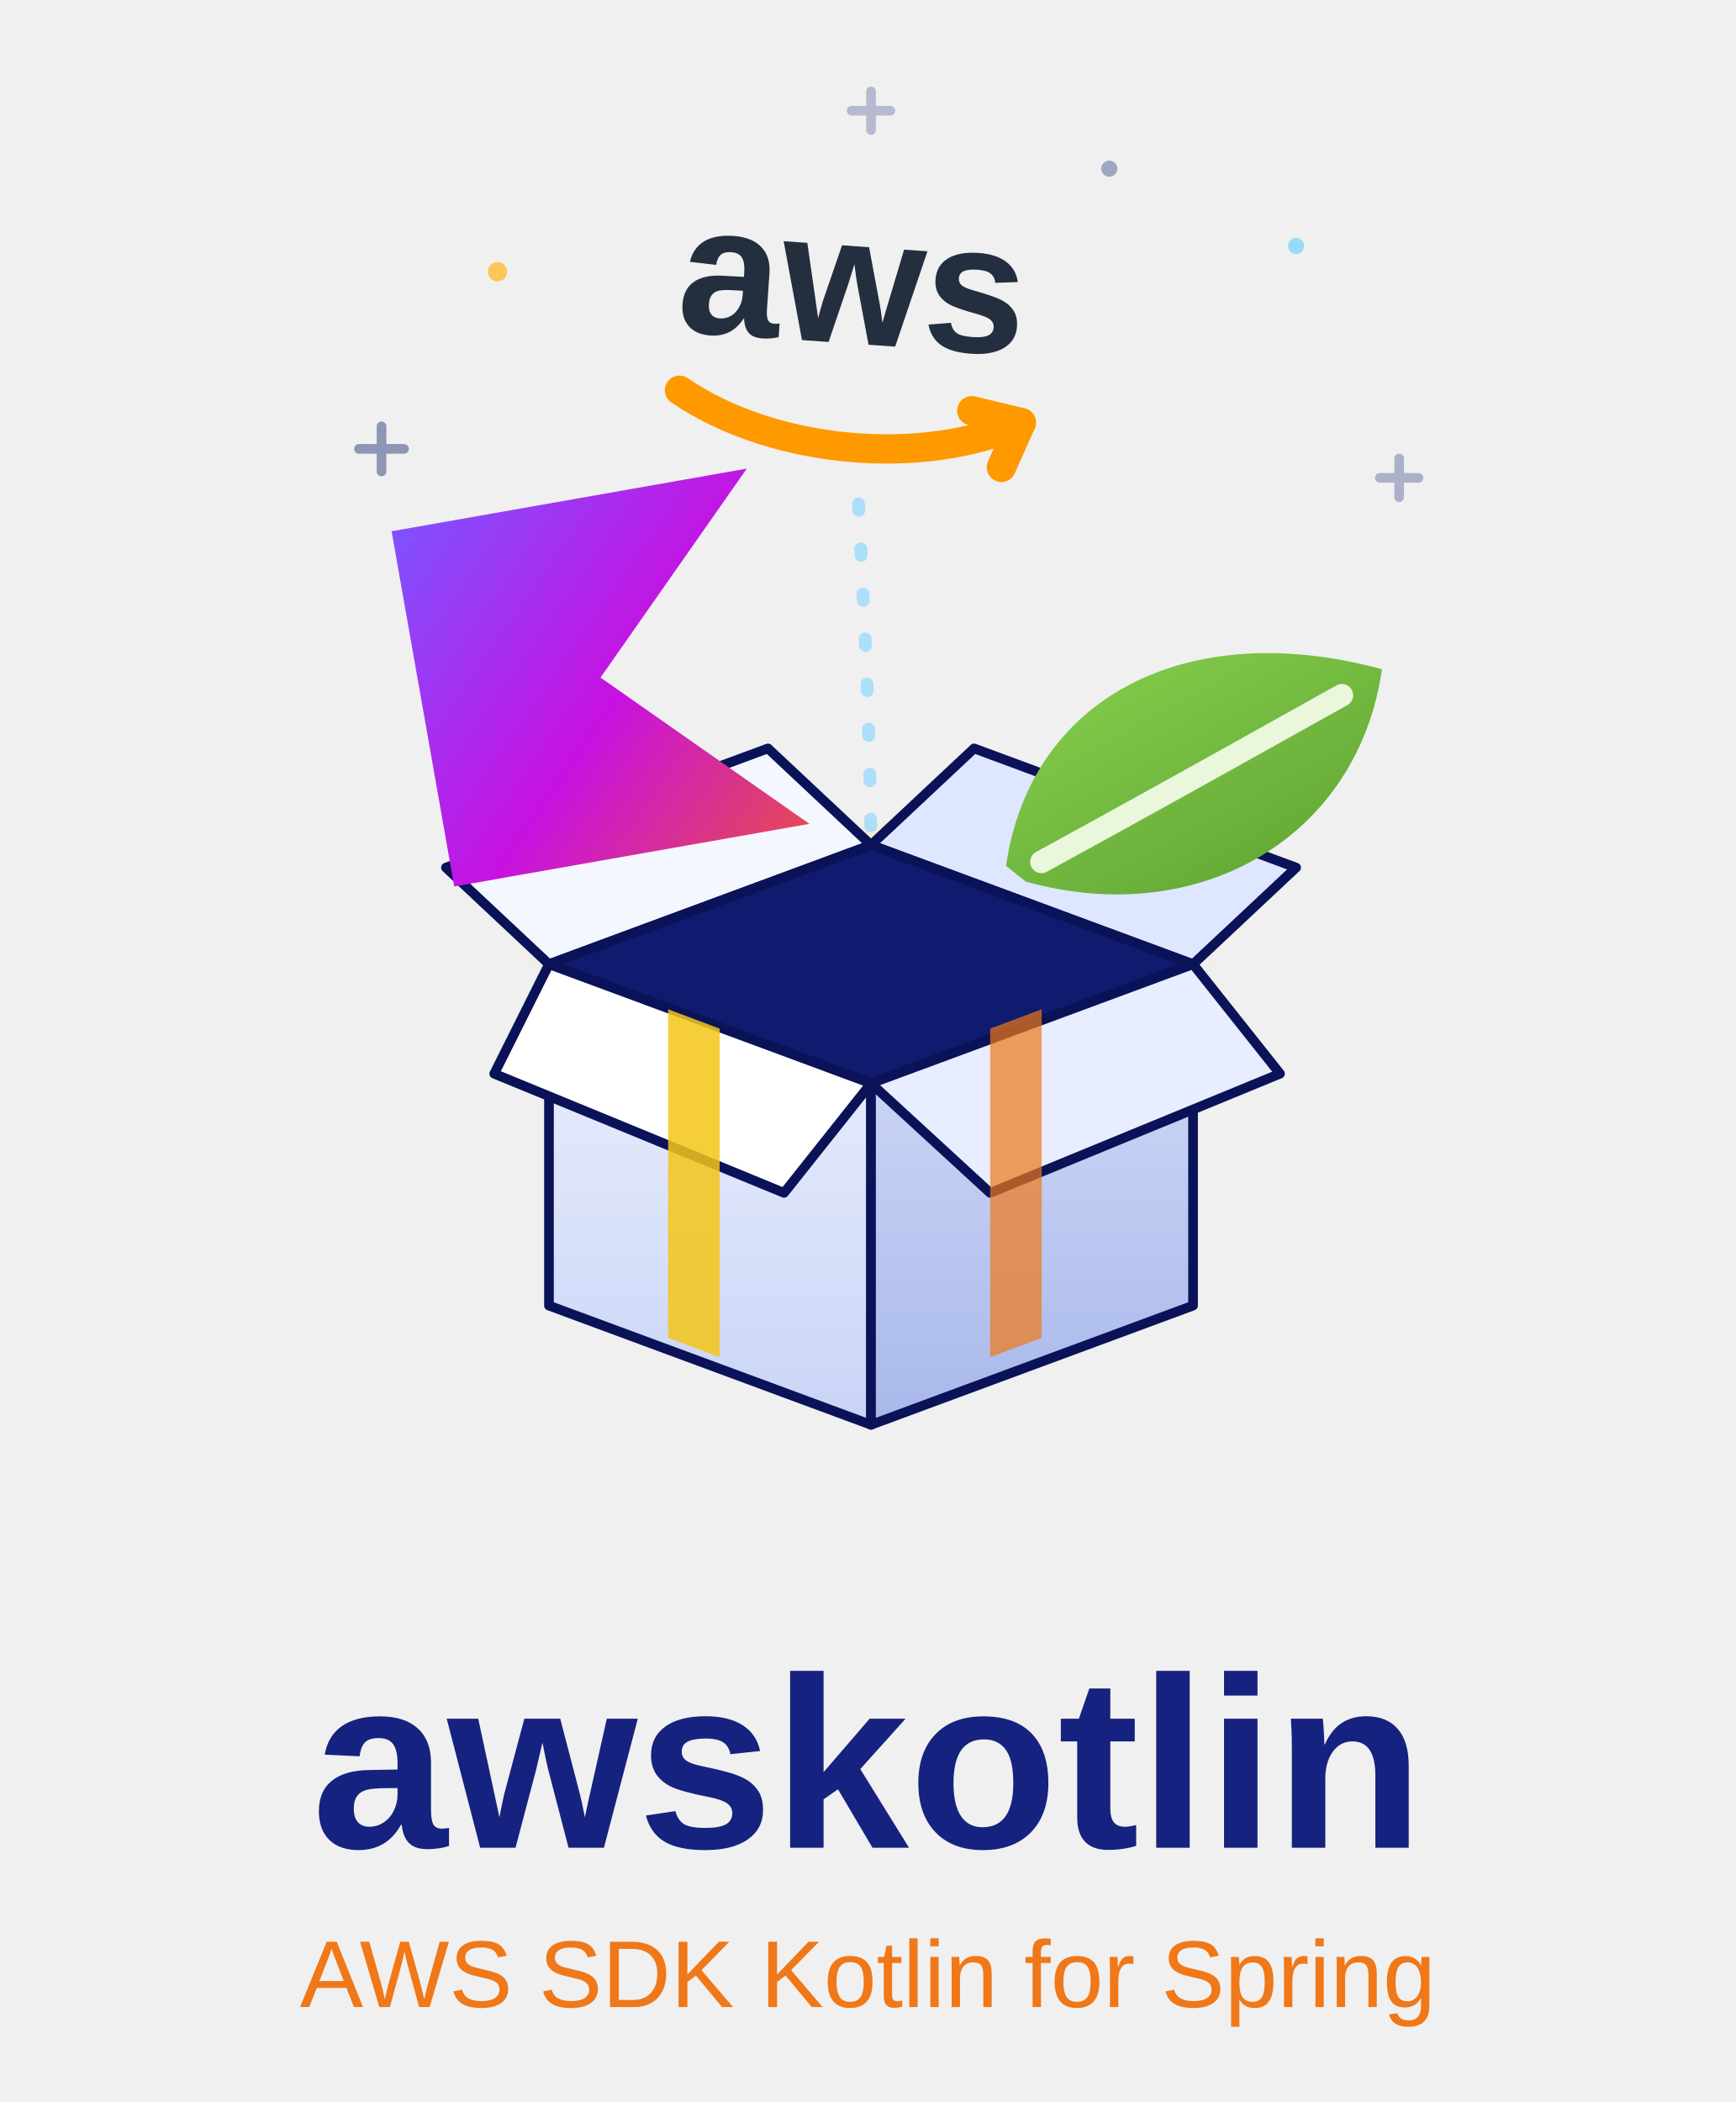
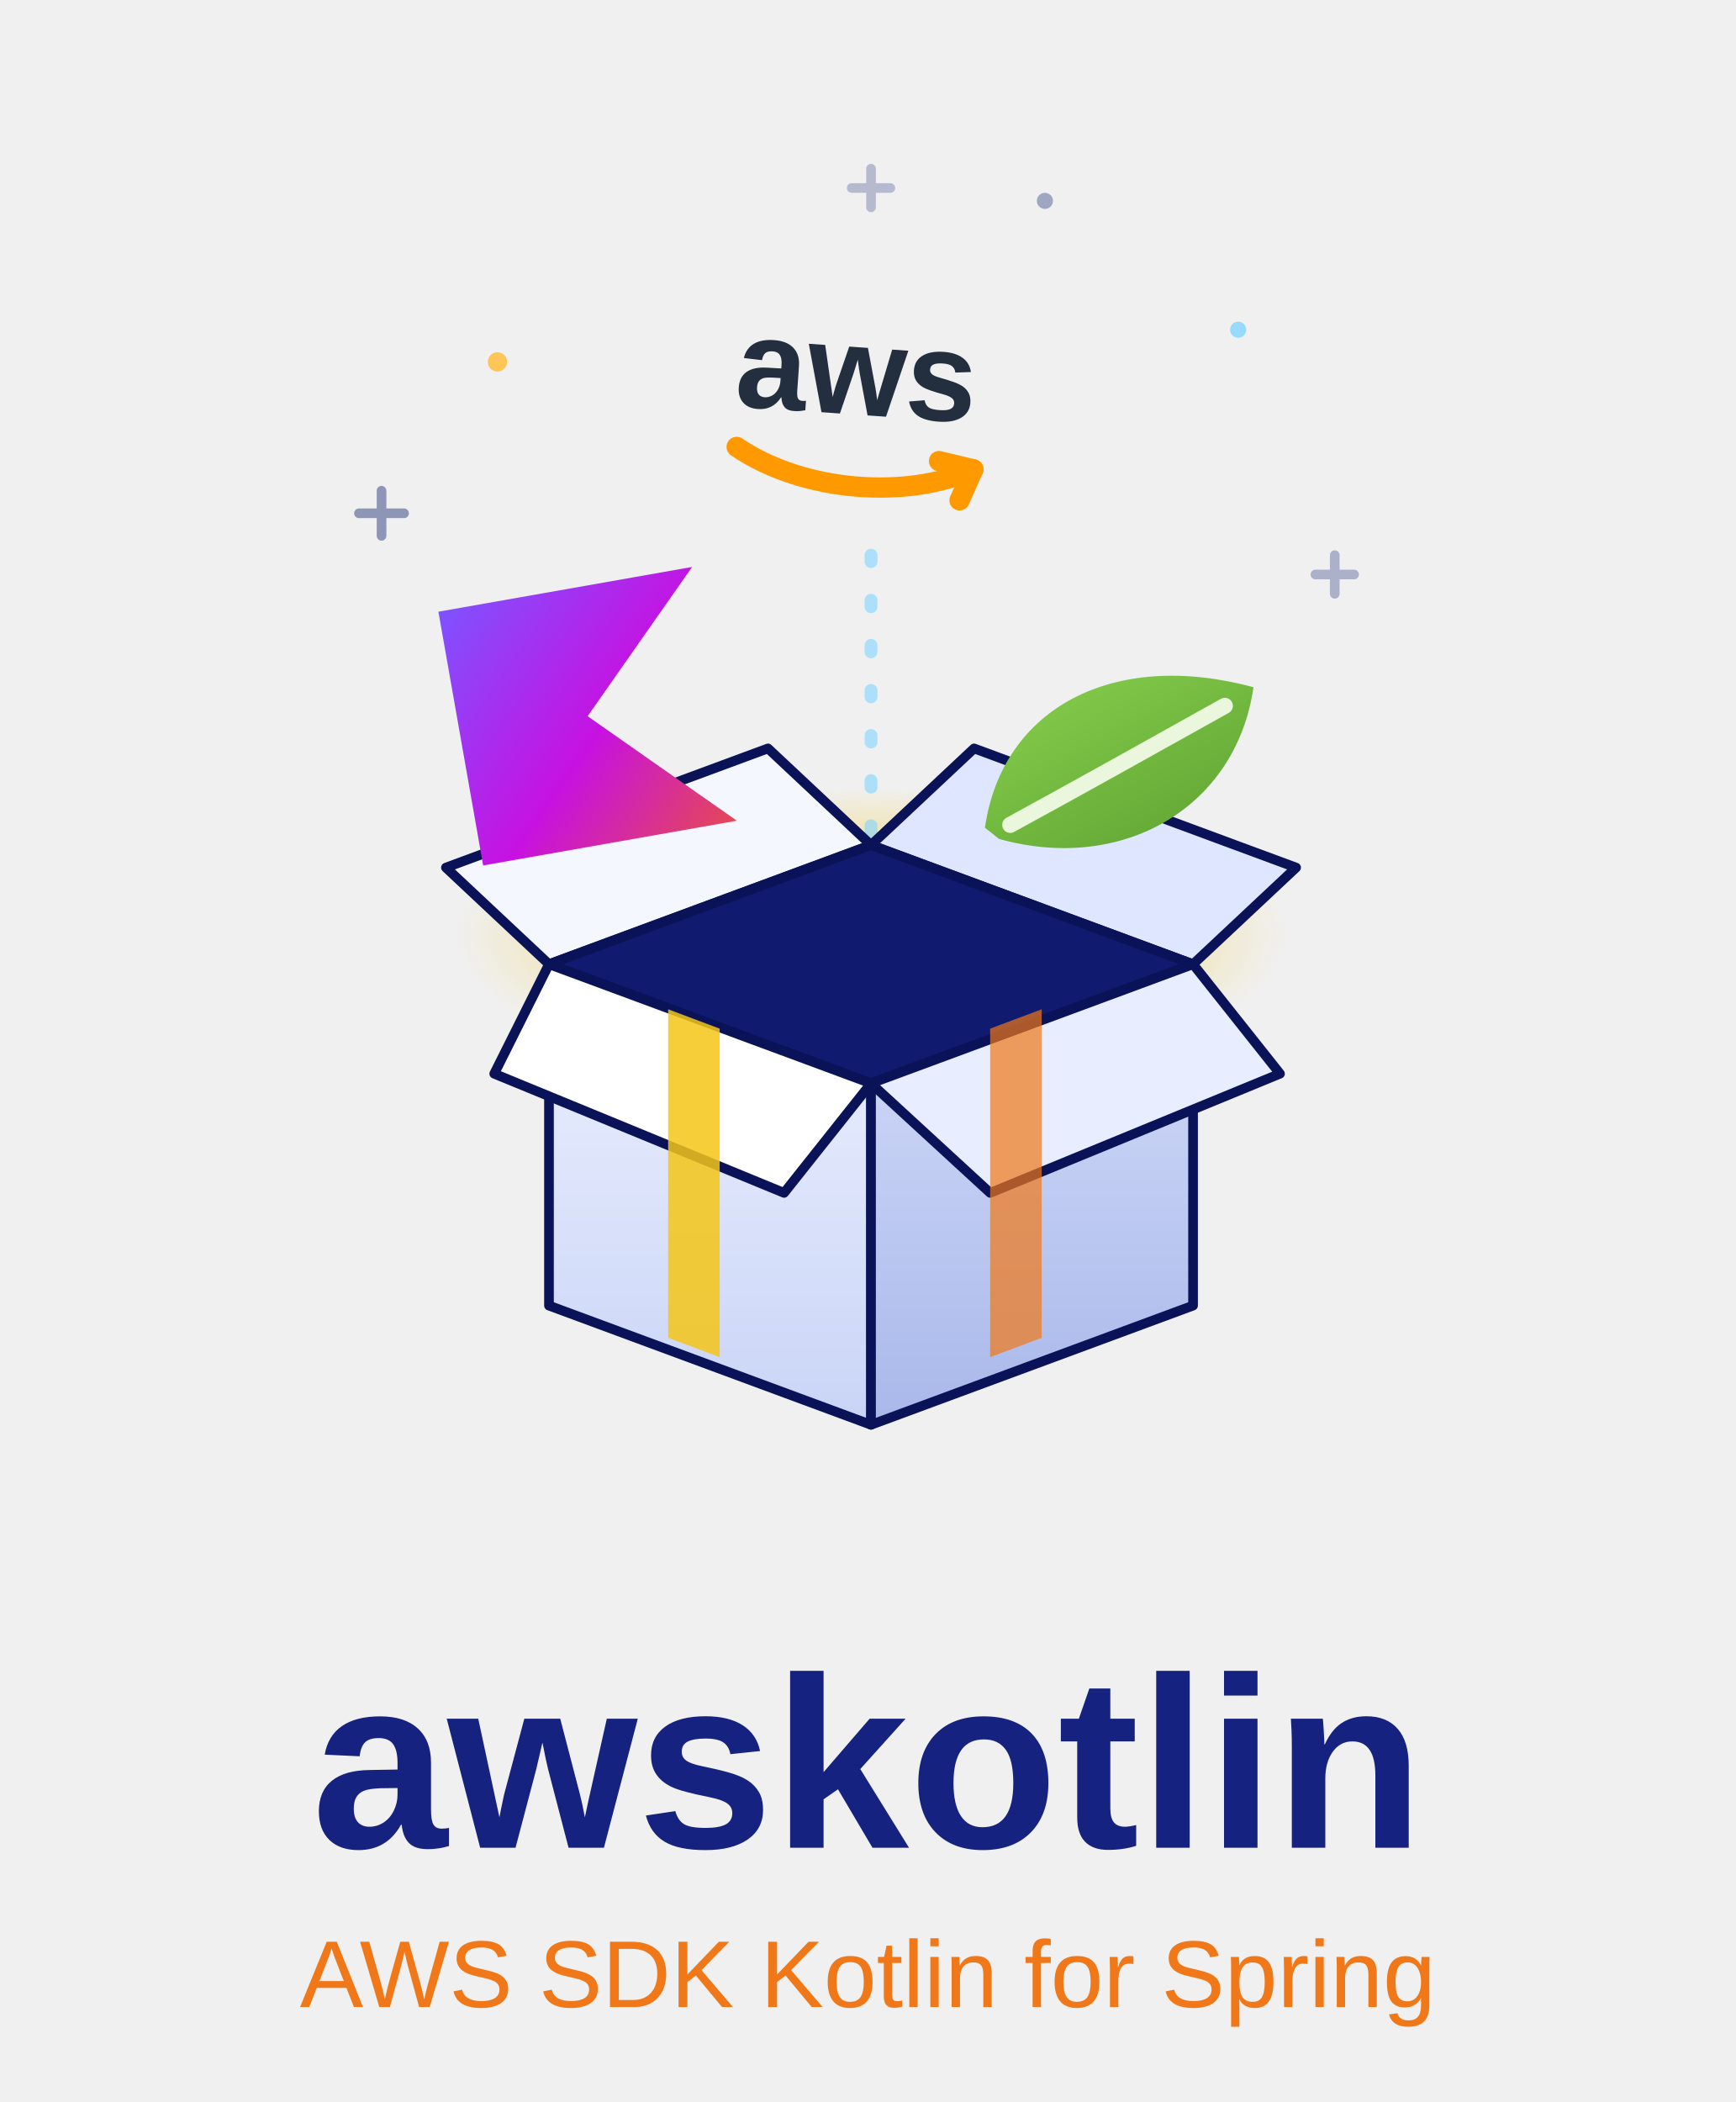
<svg xmlns="http://www.w3.org/2000/svg" viewBox="0 0 512 620">
  <defs>
    <radialGradient id="glow">
      <stop offset="0" stop-color="#ffffff" stop-opacity=".25" />
      <stop offset="1" stop-color="#ffffff" stop-opacity="0" />
    </radialGradient>
    <radialGradient id="mouthGlow">
      <stop offset="0" stop-color="#ffe9b0" stop-opacity=".9" />
      <stop offset=".6" stop-color="#f5c518" stop-opacity=".35" />
      <stop offset="1" stop-color="#f5c518" stop-opacity="0" />
    </radialGradient>
    <linearGradient id="beam" x1="0" y1="1" x2="0" y2="0">
-       <stop offset="0" stop-color="#ffe9b0" stop-opacity=".30" />
+       <stop offset="0" stop-color="#ffe9b0" stop-opacity=".45" />
      <stop offset="1" stop-color="#ffe9b0" stop-opacity="0" />
    </linearGradient>
    <linearGradient id="boxFrontL" x1="0" y1="0" x2="0" y2="1">
      <stop offset="0" stop-color="#eef2ff" />
      <stop offset="1" stop-color="#c9d4f6" />
    </linearGradient>
    <linearGradient id="boxFrontR" x1="0" y1="0" x2="0" y2="1">
      <stop offset="0" stop-color="#d4ddf9" />
      <stop offset="1" stop-color="#a9b8ea" />
    </linearGradient>
    <linearGradient id="gKotlin" x1="0" y1="0" x2="1" y2="1">
      <stop offset="0" stop-color="#7F52FF" />
      <stop offset=".55" stop-color="#C711E1" />
      <stop offset="1" stop-color="#E44857" />
    </linearGradient>
    <linearGradient id="gLeaf" x1="0" y1="0" x2="1" y2="1">
      <stop offset="0" stop-color="#8bd450" />
      <stop offset="1" stop-color="#5a9e2f" />
    </linearGradient>
  </defs>
  <g transform="translate(256 235) scale(0.95) translate(-255 -255)">
-     <ellipse cx="256" cy="300" rx="110" ry="38" fill="url(#mouthGlow)" />
+     <ellipse cx="256" cy="298" rx="130" ry="46" fill="url(#mouthGlow)" />
    <g fill="none" stroke-linecap="round" stroke-dasharray="2 12">
-       <path stroke="#FFC145" stroke-width="4" opacity="0.65" d="M222 290 C 210 284, 198 278, 186 272" />
-       <path stroke="#7FD4FF" stroke-width="4" opacity="0.6" d="M256 278 C 256 240, 254 200, 252 162" />
-       <path stroke="#7c86ad" stroke-width="3.5" opacity="0.5" d="M286 292 C 304 288, 320 284, 334 280" />
+       <path stroke="#FFC145" stroke-width="4" opacity="0.65" d="M232 292 C 216 284, 196 272, 176 258" />
+       <path stroke="#7FD4FF" stroke-width="4" opacity="0.6" d="M256 280 C 256 244, 256 208, 256 172" />
+       <path stroke="#7c86ad" stroke-width="3.5" opacity="0.5" d="M282 292 C 300 284, 316 274, 330 262" />
    </g>
    <g stroke="#0a1258" stroke-width="3" stroke-linejoin="round">
      <polygon points="256,270 156,307 124,277 224,240" fill="#f5f7ff" />
      <polygon points="256,270 356,307 388,277 288,240" fill="#dfe6ff" />
      <polygon points="256,270 356,307 256,344 156,307" fill="#101a6e" />
      <polygon points="156,307 256,344 256,450 156,413" fill="url(#boxFrontL)" />
      <polygon points="256,344 356,307 356,413 256,450" fill="url(#boxFrontR)" />
      <polygon points="156,307 256,344 229,378 139,341" fill="#ffffff" />
      <polygon points="256,344 356,307 383,341 293,378" fill="#e8edff" />
    </g>
    <polygon points="193,321 209,327 209,429 193,423" fill="#f5c518" opacity="0.85" />
    <polygon points="293,327 309,321 309,423 293,429" fill="#f07818" opacity="0.7" />
-     <g transform="translate(116 162) rotate(-10 56 56)">
-       <polygon points="0,0 112,0 56,56 112,112 0,112" fill="url(#gKotlin)" />
+     <g transform="translate(128 190) rotate(-10 40 40)">
+       <polygon points="0,0 80,0 40,40 80,80 0,80" fill="url(#gKotlin)" />
    </g>
-     <g transform="translate(199 56) rotate(4) scale(1.3)">
+     <g transform="translate(216 96) rotate(4) scale(0.9)">
      <text x="0" y="42" font-family="Segoe UI, Arial, Helvetica, sans-serif" font-size="44" font-weight="700" fill="#232F3E">aws</text>
      <path d="M2 56 C 26 70, 62 70, 84 58" fill="none" stroke="#FF9900" stroke-width="7" stroke-linecap="round" />
      <path d="M84 58 l -12 -2 m 12 2 l -4 11" fill="none" stroke="#FF9900" stroke-width="7" stroke-linecap="round" />
    </g>
-     <g transform="translate(310 186) rotate(12) scale(1.75)">
+     <g transform="translate(300 200) rotate(12) scale(1.25)">
      <path d="M4 52 C 2 22, 26 2, 62 4 C 64 34, 40 56, 8 54 Z" fill="url(#gLeaf)" />
      <path d="M10 50 C 24 38, 40 24, 56 10" fill="none" stroke="#eaf7dc" stroke-width="4" stroke-linecap="round" />
    </g>
    <g stroke="#7c86ad" stroke-width="3" stroke-linecap="round" opacity="0.85">
-       <path d="M104 140 v 14 M97 147 h 14" />
-       <path d="M420 150 v 12 M414 156 h 12" opacity="0.7" />
-       <path d="M256 36 v 12 M250 42 h 12" opacity="0.6" />
+       <path d="M104 160 v 14 M97 167 h 14" />
+       <path d="M400 180 v 12 M394 186 h 12" opacity="0.7" />
+       <path d="M256 60 v 12 M250 66 h 12" opacity="0.6" />
    </g>
-     <circle cx="140" cy="92" r="3" fill="#FFC145" opacity="0.9" />
-     <circle cx="388" cy="84" r="2.5" fill="#7FD4FF" opacity="0.8" />
-     <circle cx="330" cy="60" r="2.5" fill="#7c86ad" opacity="0.7" />
+     <circle cx="140" cy="120" r="3" fill="#FFC145" opacity="0.9" />
+     <circle cx="370" cy="110" r="2.5" fill="#7FD4FF" opacity="0.8" />
+     <circle cx="310" cy="70" r="2.5" fill="#7c86ad" opacity="0.7" />
  </g>
  <text x="256" y="545" text-anchor="middle" font-family="Segoe UI, Arial, Helvetica, sans-serif" font-size="72" font-weight="700" fill="#16227f">awskotlin</text>
  <text x="256" y="592" text-anchor="middle" font-family="Segoe UI, Arial, Helvetica, sans-serif" font-size="28" font-weight="400" fill="#f07818">AWS SDK Kotlin for Spring</text>
</svg>
